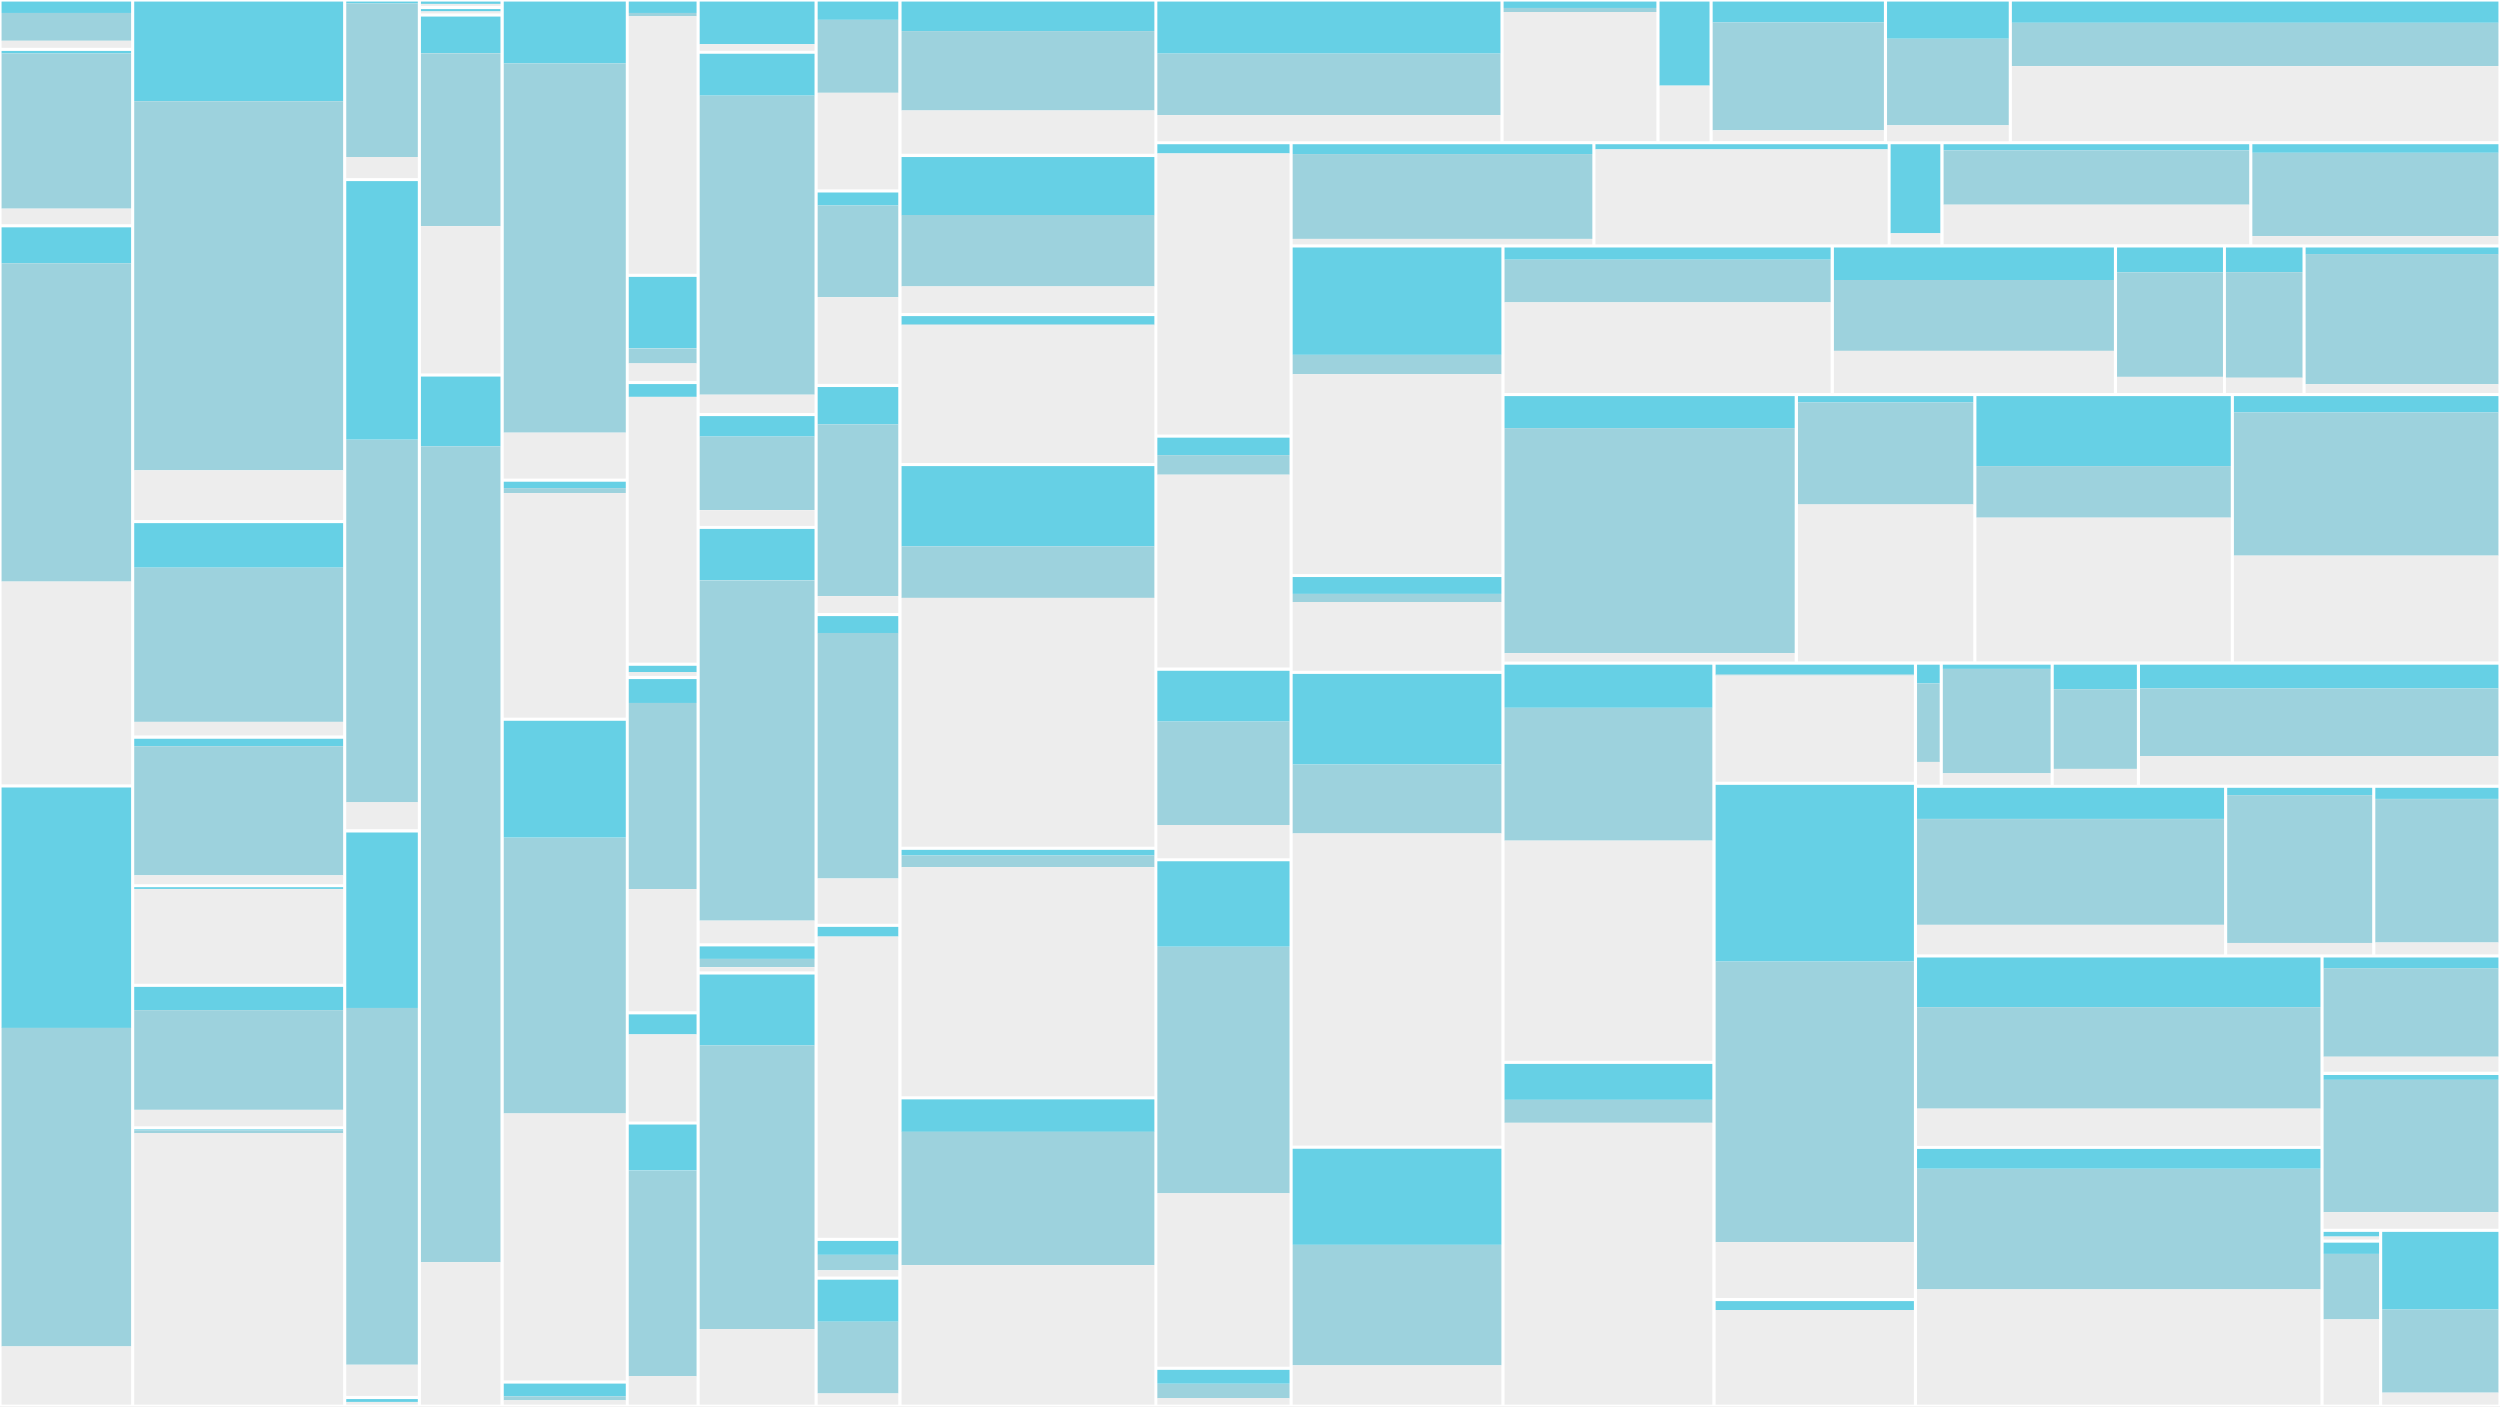
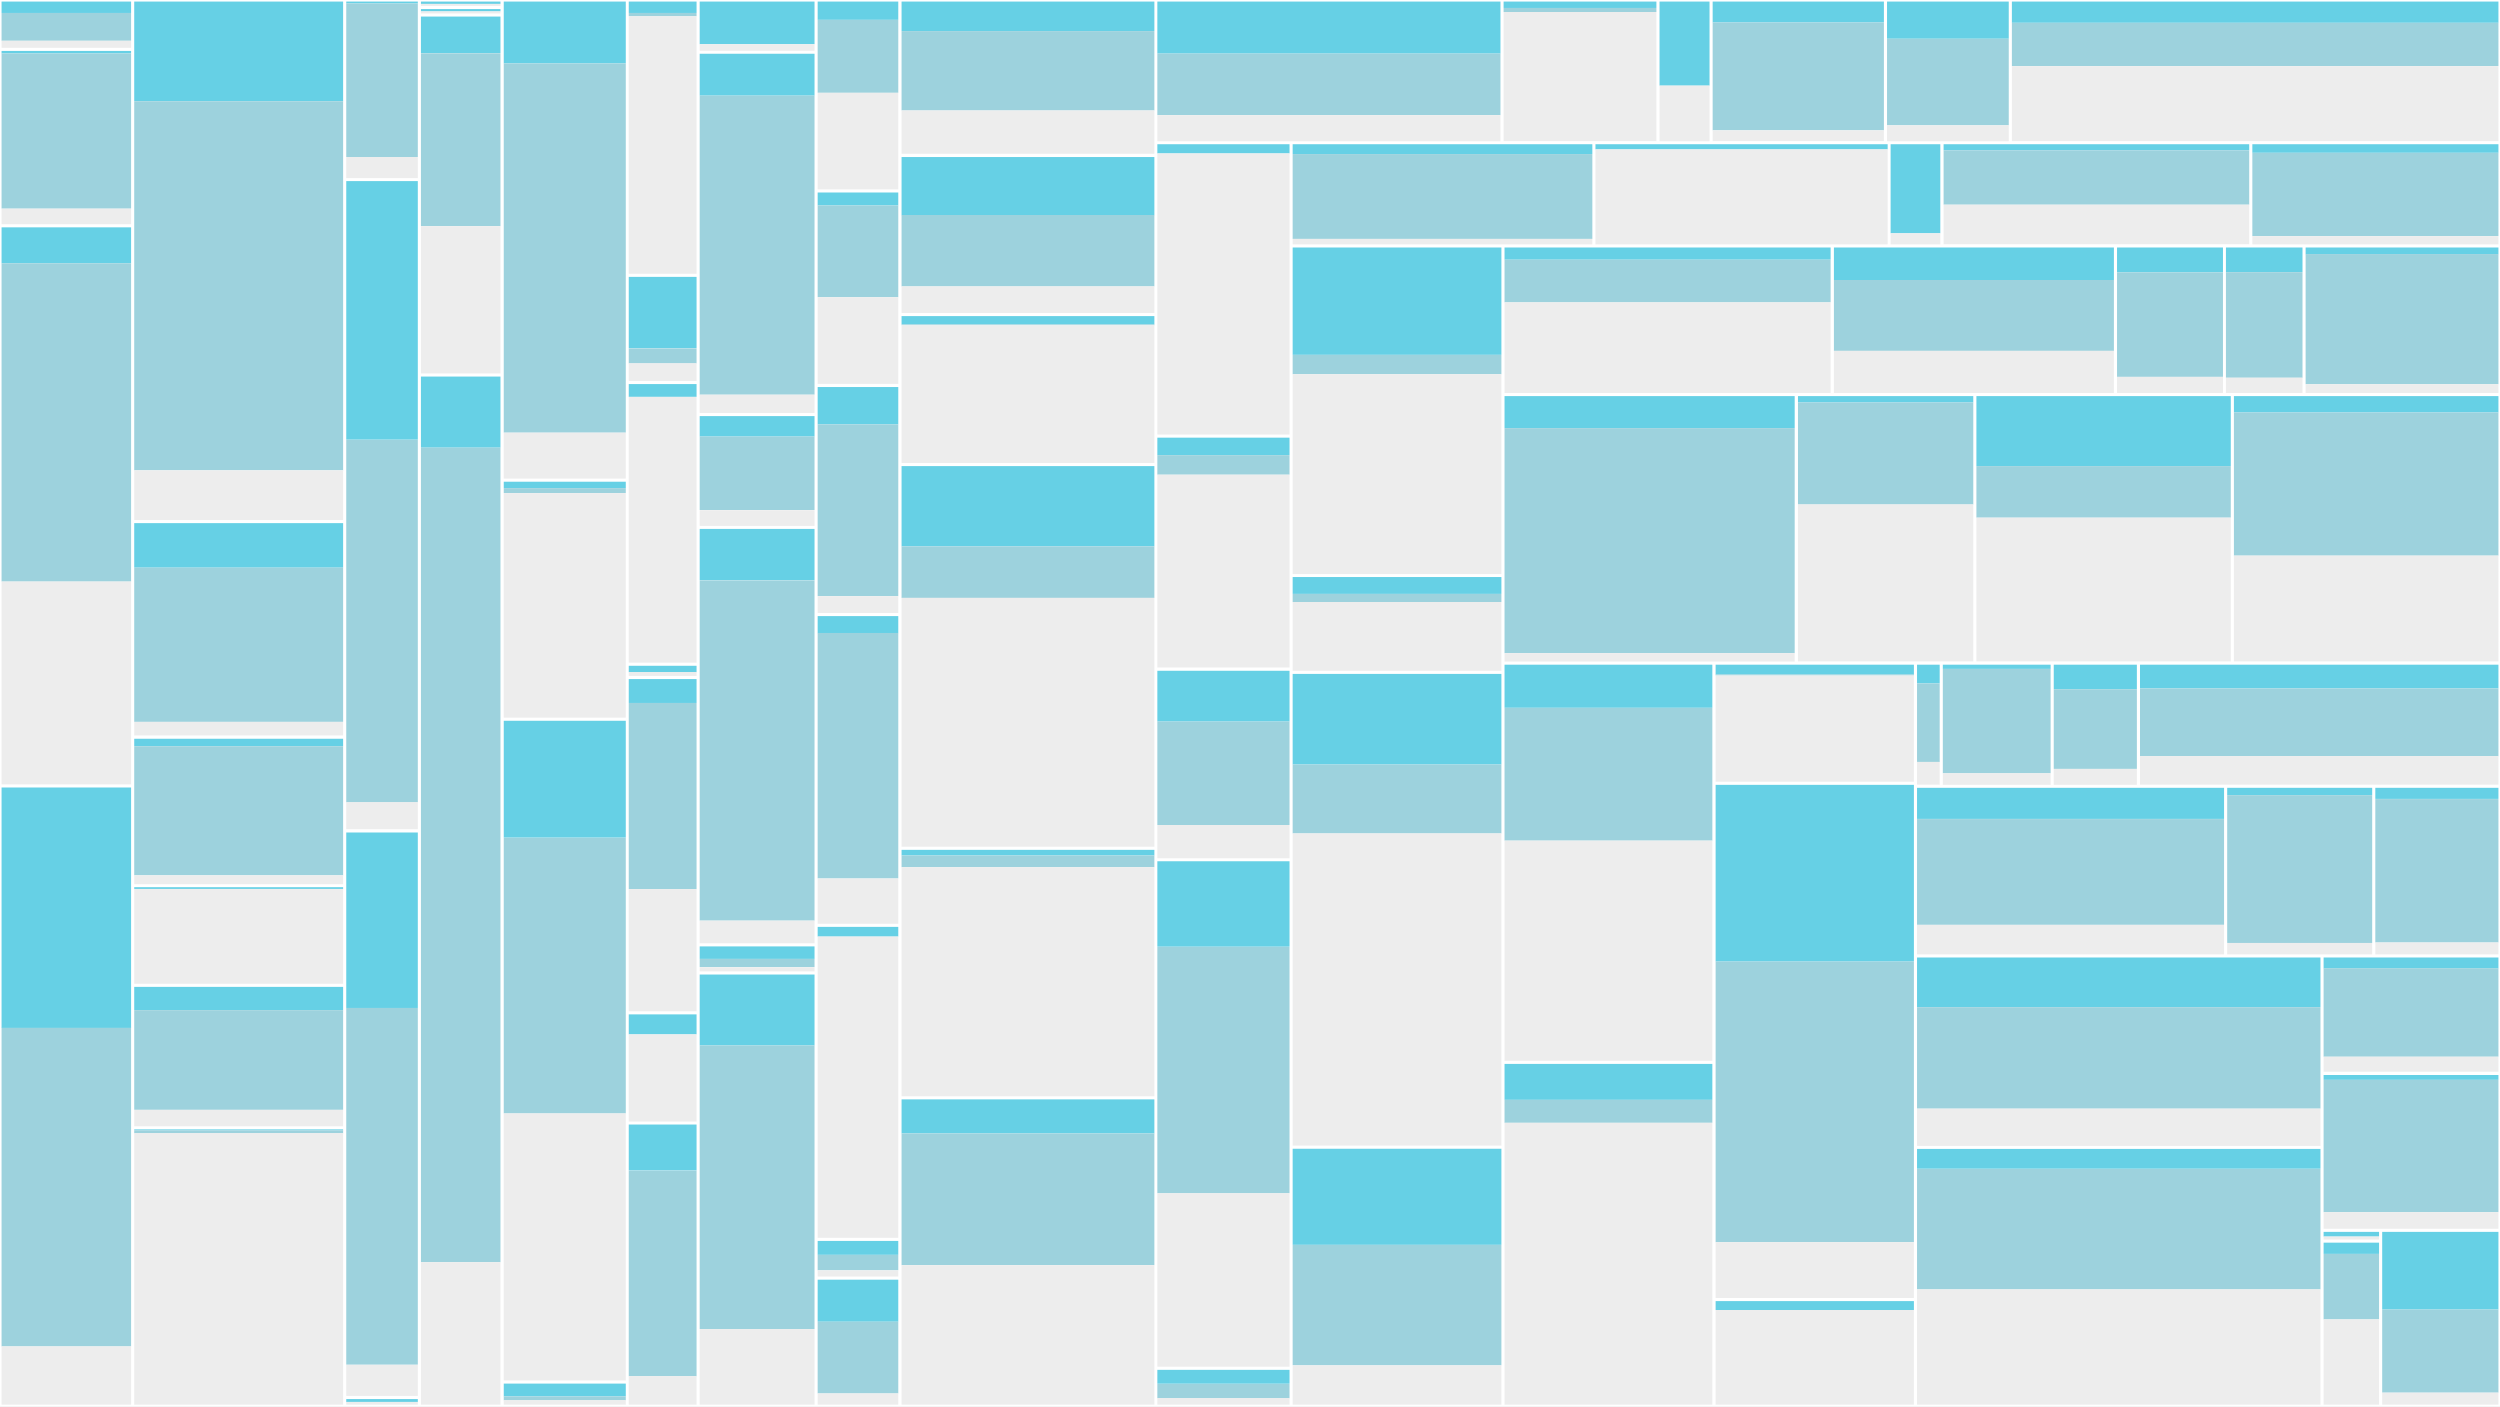
<svg xmlns="http://www.w3.org/2000/svg" viewBox="0 0 1600 900" width="1600" height="900" role="img" aria-label="Decoded overlay code coverage box tree, cyan band">
  <rect x="0" y="0" width="1600" height="900" fill="#ffffff" />
  <rect x="1" y="1" width="82.9" height="7.3" style="fill:hsl(190, 71%, 65%);fill:oklch(0.645 0.128 200)" />
  <rect x="1" y="8.3" width="82.9" height="17.8" style="fill:hsl(190, 48%, 74%);fill:oklch(0.740 0.085 200)" />
  <rect x="1" y="26.1" width="82.9" height="4.5" style="fill:hsl(190, 0%, 93%);fill:oklch(0.930 0.000 200)" />
  <rect x="1" y="32.6" width="82.9" height="1.6" style="fill:hsl(190, 71%, 65%);fill:oklch(0.645 0.128 200)" />
  <rect x="1" y="34.2" width="82.9" height="99.3" style="fill:hsl(190, 48%, 74%);fill:oklch(0.740 0.085 200)" />
  <rect x="1" y="133.6" width="82.9" height="9.9" style="fill:hsl(190, 0%, 93%);fill:oklch(0.930 0.000 200)" />
  <rect x="1" y="145.5" width="82.9" height="23" style="fill:hsl(190, 71%, 65%);fill:oklch(0.645 0.128 200)" />
  <rect x="1" y="168.5" width="82.9" height="203.7" style="fill:hsl(190, 48%, 74%);fill:oklch(0.740 0.085 200)" />
  <rect x="1" y="372.2" width="82.9" height="129.8" style="fill:hsl(190, 0%, 93%);fill:oklch(0.930 0.000 200)" />
  <rect x="1" y="504" width="82.9" height="153.9" style="fill:hsl(190, 71%, 65%);fill:oklch(0.645 0.128 200)" />
  <rect x="1" y="657.8" width="82.9" height="203.9" style="fill:hsl(190, 48%, 74%);fill:oklch(0.740 0.085 200)" />
  <rect x="1" y="861.7" width="82.9" height="37.3" style="fill:hsl(190, 0%, 93%);fill:oklch(0.930 0.000 200)" />
  <rect x="85.9" y="1" width="133.7" height="63.8" style="fill:hsl(190, 71%, 65%);fill:oklch(0.645 0.128 200)" />
  <rect x="85.9" y="64.8" width="133.7" height="236.2" style="fill:hsl(190, 48%, 74%);fill:oklch(0.740 0.085 200)" />
  <rect x="85.9" y="301" width="133.7" height="31.8" style="fill:hsl(190, 0%, 93%);fill:oklch(0.930 0.000 200)" />
  <rect x="85.9" y="334.8" width="133.7" height="28.5" style="fill:hsl(190, 71%, 65%);fill:oklch(0.645 0.128 200)" />
  <rect x="85.9" y="363.3" width="133.7" height="98.7" style="fill:hsl(190, 48%, 74%);fill:oklch(0.740 0.085 200)" />
  <rect x="85.9" y="462" width="133.7" height="8.7" style="fill:hsl(190, 0%, 93%);fill:oklch(0.930 0.000 200)" />
  <rect x="85.9" y="472.8" width="133.7" height="4.8" style="fill:hsl(190, 71%, 65%);fill:oklch(0.645 0.128 200)" />
  <rect x="85.9" y="477.6" width="133.7" height="82.6" style="fill:hsl(190, 48%, 74%);fill:oklch(0.740 0.085 200)" />
  <rect x="85.9" y="560.2" width="133.7" height="5.7" style="fill:hsl(190, 0%, 93%);fill:oklch(0.930 0.000 200)" />
  <rect x="85.9" y="567.8" width="133.7" height="1.1" style="fill:hsl(190, 71%, 65%);fill:oklch(0.645 0.128 200)" />
  <rect x="85.9" y="569" width="133.7" height="60.6" style="fill:hsl(190, 0%, 93%);fill:oklch(0.930 0.000 200)" />
  <rect x="85.9" y="631.6" width="133.7" height="14.9" style="fill:hsl(190, 71%, 65%);fill:oklch(0.645 0.128 200)" />
  <rect x="85.9" y="646.5" width="133.7" height="63.8" style="fill:hsl(190, 48%, 74%);fill:oklch(0.740 0.085 200)" />
  <rect x="85.9" y="710.3" width="133.7" height="10.5" style="fill:hsl(190, 0%, 93%);fill:oklch(0.930 0.000 200)" />
  <rect x="85.9" y="722.8" width="133.7" height="0.6" style="fill:hsl(190, 71%, 65%);fill:oklch(0.645 0.128 200)" />
  <rect x="85.9" y="723.4" width="133.7" height="1.9" style="fill:hsl(190, 48%, 74%);fill:oklch(0.740 0.085 200)" />
  <rect x="85.9" y="725.2" width="133.7" height="173.8" style="fill:hsl(190, 0%, 93%);fill:oklch(0.930 0.000 200)" />
  <rect x="221.6" y="1" width="45.8" height="1.2" style="fill:hsl(190, 71%, 65%);fill:oklch(0.645 0.128 200)" />
  <rect x="221.6" y="2.2" width="45.8" height="98.3" style="fill:hsl(190, 48%, 74%);fill:oklch(0.740 0.085 200)" />
  <rect x="221.6" y="100.5" width="45.8" height="13.5" style="fill:hsl(190, 0%, 93%);fill:oklch(0.930 0.000 200)" />
  <rect x="221.6" y="115.9" width="45.8" height="165.5" style="fill:hsl(190, 71%, 65%);fill:oklch(0.645 0.128 200)" />
  <rect x="221.6" y="281.5" width="45.8" height="232" style="fill:hsl(190, 48%, 74%);fill:oklch(0.740 0.085 200)" />
  <rect x="221.6" y="513.4" width="45.8" height="17.3" style="fill:hsl(190, 0%, 93%);fill:oklch(0.930 0.000 200)" />
  <rect x="221.6" y="532.8" width="45.8" height="112.3" style="fill:hsl(190, 71%, 65%);fill:oklch(0.645 0.128 200)" />
  <rect x="221.6" y="645.1" width="45.8" height="228.3" style="fill:hsl(190, 48%, 74%);fill:oklch(0.740 0.085 200)" />
  <rect x="221.6" y="873.5" width="45.8" height="19.9" style="fill:hsl(190, 0%, 93%);fill:oklch(0.930 0.000 200)" />
  <rect x="221.6" y="895.4" width="45.8" height="1.9" style="fill:hsl(190, 71%, 65%);fill:oklch(0.645 0.128 200)" />
  <rect x="221.6" y="897.2" width="45.8" height="1.8" style="fill:hsl(190, 0%, 93%);fill:oklch(0.930 0.000 200)" />
  <rect x="269.4" y="1" width="50.9" height="1.5" style="fill:hsl(190, 71%, 65%);fill:oklch(0.645 0.128 200)" />
  <rect x="269.4" y="2.5" width="50.9" height="1.3" style="fill:hsl(190, 0%, 93%);fill:oklch(0.930 0.000 200)" />
  <rect x="269.4" y="5.8" width="50.9" height="1.5" style="fill:hsl(190, 71%, 65%);fill:oklch(0.645 0.128 200)" />
  <rect x="269.4" y="7.3" width="50.9" height="1.3" style="fill:hsl(190, 0%, 93%);fill:oklch(0.930 0.000 200)" />
  <rect x="269.4" y="10.6" width="50.9" height="23.4" style="fill:hsl(190, 71%, 65%);fill:oklch(0.645 0.128 200)" />
  <rect x="269.4" y="34.1" width="50.9" height="110.6" style="fill:hsl(190, 48%, 74%);fill:oklch(0.740 0.085 200)" />
  <rect x="269.4" y="144.7" width="50.9" height="94.3" style="fill:hsl(190, 0%, 93%);fill:oklch(0.930 0.000 200)" />
-   <rect x="269.4" y="241" width="50.9" height="44.7" style="fill:hsl(190, 71%, 65%);fill:oklch(0.645 0.128 200)" />
-   <rect x="269.4" y="285.7" width="50.9" height="522.1" style="fill:hsl(190, 48%, 74%);fill:oklch(0.740 0.085 200)" />
+   <rect x="269.4" y="241" width="50.9" height="45.5" style="fill:hsl(190, 71%, 65%);fill:oklch(0.645 0.128 200)" />
+   <rect x="269.4" y="286.5" width="50.9" height="521.3" style="fill:hsl(190, 48%, 74%);fill:oklch(0.740 0.085 200)" />
  <rect x="269.4" y="807.8" width="50.9" height="91.2" style="fill:hsl(190, 0%, 93%);fill:oklch(0.930 0.000 200)" />
  <rect x="322.4" y="1" width="78.1" height="39.6" style="fill:hsl(190, 71%, 65%);fill:oklch(0.645 0.128 200)" />
  <rect x="322.4" y="40.6" width="78.1" height="236.3" style="fill:hsl(190, 48%, 74%);fill:oklch(0.740 0.085 200)" />
  <rect x="322.4" y="276.9" width="78.1" height="29.4" style="fill:hsl(190, 0%, 93%);fill:oklch(0.930 0.000 200)" />
  <rect x="322.4" y="308.3" width="78.1" height="4.1" style="fill:hsl(190, 71%, 65%);fill:oklch(0.645 0.128 200)" />
  <rect x="322.4" y="312.4" width="78.1" height="3.2" style="fill:hsl(190, 48%, 74%);fill:oklch(0.740 0.085 200)" />
  <rect x="322.4" y="315.6" width="78.1" height="143.7" style="fill:hsl(190, 0%, 93%);fill:oklch(0.930 0.000 200)" />
  <rect x="322.4" y="461.3" width="78.1" height="74.8" style="fill:hsl(190, 71%, 65%);fill:oklch(0.645 0.128 200)" />
  <rect x="322.4" y="536.2" width="78.1" height="176.4" style="fill:hsl(190, 48%, 74%);fill:oklch(0.740 0.085 200)" />
  <rect x="322.4" y="712.6" width="78.1" height="170.9" style="fill:hsl(190, 0%, 93%);fill:oklch(0.930 0.000 200)" />
  <rect x="322.4" y="885.5" width="78.1" height="8.2" style="fill:hsl(190, 71%, 65%);fill:oklch(0.645 0.128 200)" />
  <rect x="322.4" y="893.7" width="78.1" height="2.5" style="fill:hsl(190, 48%, 74%);fill:oklch(0.740 0.085 200)" />
  <rect x="322.4" y="896.1" width="78.1" height="2.9" style="fill:hsl(190, 0%, 93%);fill:oklch(0.930 0.000 200)" />
  <rect x="402.4" y="1" width="43.4" height="7.3" style="fill:hsl(190, 71%, 65%);fill:oklch(0.645 0.128 200)" />
  <rect x="402.4" y="8.3" width="43.4" height="2.1" style="fill:hsl(190, 48%, 74%);fill:oklch(0.740 0.085 200)" />
  <rect x="402.4" y="10.4" width="43.4" height="164.8" style="fill:hsl(190, 0%, 93%);fill:oklch(0.930 0.000 200)" />
  <rect x="402.4" y="177.2" width="43.4" height="45.7" style="fill:hsl(190, 71%, 65%);fill:oklch(0.645 0.128 200)" />
  <rect x="402.4" y="223" width="43.4" height="9.6" style="fill:hsl(190, 48%, 74%);fill:oklch(0.740 0.085 200)" />
  <rect x="402.4" y="232.5" width="43.4" height="11.3" style="fill:hsl(190, 0%, 93%);fill:oklch(0.930 0.000 200)" />
  <rect x="402.4" y="245.8" width="43.4" height="8.2" style="fill:hsl(190, 71%, 65%);fill:oklch(0.645 0.128 200)" />
  <rect x="402.4" y="254" width="43.4" height="170.1" style="fill:hsl(190, 0%, 93%);fill:oklch(0.930 0.000 200)" />
  <rect x="402.4" y="426.1" width="43.4" height="4.1" style="fill:hsl(190, 71%, 65%);fill:oklch(0.645 0.128 200)" />
  <rect x="402.4" y="430.1" width="43.4" height="2.5" style="fill:hsl(190, 0%, 93%);fill:oklch(0.930 0.000 200)" />
  <rect x="402.4" y="434.6" width="43.4" height="15.3" style="fill:hsl(190, 71%, 65%);fill:oklch(0.645 0.128 200)" />
  <rect x="402.4" y="449.9" width="43.4" height="119.1" style="fill:hsl(190, 48%, 74%);fill:oklch(0.740 0.085 200)" />
  <rect x="402.4" y="569" width="43.4" height="78.2" style="fill:hsl(190, 0%, 93%);fill:oklch(0.930 0.000 200)" />
  <rect x="402.4" y="649.2" width="43.4" height="12.8" style="fill:hsl(190, 71%, 65%);fill:oklch(0.645 0.128 200)" />
  <rect x="402.4" y="662" width="43.4" height="55.8" style="fill:hsl(190, 0%, 93%);fill:oklch(0.930 0.000 200)" />
  <rect x="402.4" y="719.7" width="43.4" height="29.4" style="fill:hsl(190, 71%, 65%);fill:oklch(0.645 0.128 200)" />
  <rect x="402.4" y="749.2" width="43.4" height="131.6" style="fill:hsl(190, 48%, 74%);fill:oklch(0.740 0.085 200)" />
  <rect x="402.4" y="880.7" width="43.4" height="18.3" style="fill:hsl(190, 0%, 93%);fill:oklch(0.930 0.000 200)" />
  <rect x="447.8" y="1" width="73.5" height="27.3" style="fill:hsl(190, 71%, 65%);fill:oklch(0.645 0.128 200)" />
  <rect x="447.8" y="28.3" width="73.5" height="4.2" style="fill:hsl(190, 0%, 93%);fill:oklch(0.930 0.000 200)" />
  <rect x="447.8" y="34.4" width="73.5" height="26.8" style="fill:hsl(190, 71%, 65%);fill:oklch(0.645 0.128 200)" />
  <rect x="447.8" y="61.2" width="73.5" height="191.4" style="fill:hsl(190, 48%, 74%);fill:oklch(0.740 0.085 200)" />
  <rect x="447.8" y="252.6" width="73.5" height="11.7" style="fill:hsl(190, 0%, 93%);fill:oklch(0.930 0.000 200)" />
  <rect x="447.8" y="266.3" width="73.5" height="13.1" style="fill:hsl(190, 71%, 65%);fill:oklch(0.645 0.128 200)" />
  <rect x="447.8" y="279.4" width="73.5" height="47" style="fill:hsl(190, 48%, 74%);fill:oklch(0.740 0.085 200)" />
  <rect x="447.8" y="326.5" width="73.5" height="10.1" style="fill:hsl(190, 0%, 93%);fill:oklch(0.930 0.000 200)" />
  <rect x="447.8" y="338.5" width="73.5" height="32.9" style="fill:hsl(190, 71%, 65%);fill:oklch(0.645 0.128 200)" />
  <rect x="447.8" y="371.5" width="73.5" height="217.7" style="fill:hsl(190, 48%, 74%);fill:oklch(0.740 0.085 200)" />
  <rect x="447.8" y="589.2" width="73.5" height="14.5" style="fill:hsl(190, 0%, 93%);fill:oklch(0.930 0.000 200)" />
  <rect x="447.8" y="605.7" width="73.5" height="8" style="fill:hsl(190, 71%, 65%);fill:oklch(0.645 0.128 200)" />
  <rect x="447.8" y="613.7" width="73.5" height="5.2" style="fill:hsl(190, 48%, 74%);fill:oklch(0.740 0.085 200)" />
  <rect x="447.8" y="619" width="73.5" height="2.7" style="fill:hsl(190, 0%, 93%);fill:oklch(0.930 0.000 200)" />
  <rect x="447.8" y="623.7" width="73.5" height="45.4" style="fill:hsl(190, 71%, 65%);fill:oklch(0.645 0.128 200)" />
  <rect x="447.8" y="669.1" width="73.5" height="181.5" style="fill:hsl(190, 48%, 74%);fill:oklch(0.740 0.085 200)" />
  <rect x="447.8" y="850.6" width="73.5" height="48.4" style="fill:hsl(190, 0%, 93%);fill:oklch(0.930 0.000 200)" />
  <rect x="523.3" y="1" width="51.6" height="11.7" style="fill:hsl(190, 71%, 65%);fill:oklch(0.645 0.128 200)" />
  <rect x="523.3" y="12.7" width="51.6" height="46.7" style="fill:hsl(190, 48%, 74%);fill:oklch(0.740 0.085 200)" />
  <rect x="523.3" y="59.4" width="51.6" height="61.8" style="fill:hsl(190, 0%, 93%);fill:oklch(0.930 0.000 200)" />
  <rect x="523.3" y="123.2" width="51.6" height="8.3" style="fill:hsl(190, 71%, 65%);fill:oklch(0.645 0.128 200)" />
  <rect x="523.3" y="131.5" width="51.6" height="58.7" style="fill:hsl(190, 48%, 74%);fill:oklch(0.740 0.085 200)" />
  <rect x="523.3" y="190.2" width="51.6" height="55.5" style="fill:hsl(190, 0%, 93%);fill:oklch(0.930 0.000 200)" />
  <rect x="523.3" y="247.7" width="51.6" height="23.9" style="fill:hsl(190, 71%, 65%);fill:oklch(0.645 0.128 200)" />
  <rect x="523.3" y="271.6" width="51.6" height="109.9" style="fill:hsl(190, 48%, 74%);fill:oklch(0.740 0.085 200)" />
  <rect x="523.3" y="381.5" width="51.6" height="10.8" style="fill:hsl(190, 0%, 93%);fill:oklch(0.930 0.000 200)" />
  <rect x="523.3" y="394.3" width="51.6" height="10.9" style="fill:hsl(190, 71%, 65%);fill:oklch(0.645 0.128 200)" />
  <rect x="523.3" y="405.1" width="51.6" height="157.1" style="fill:hsl(190, 48%, 74%);fill:oklch(0.740 0.085 200)" />
  <rect x="523.3" y="562.3" width="51.6" height="28.9" style="fill:hsl(190, 0%, 93%);fill:oklch(0.930 0.000 200)" />
  <rect x="523.3" y="593.2" width="51.6" height="6.2" style="fill:hsl(190, 71%, 65%);fill:oklch(0.645 0.128 200)" />
  <rect x="523.3" y="599.4" width="51.6" height="192.8" style="fill:hsl(190, 0%, 93%);fill:oklch(0.930 0.000 200)" />
  <rect x="523.3" y="794.2" width="51.6" height="8.9" style="fill:hsl(190, 71%, 65%);fill:oklch(0.645 0.128 200)" />
  <rect x="523.3" y="803.1" width="51.6" height="9.9" style="fill:hsl(190, 48%, 74%);fill:oklch(0.740 0.085 200)" />
  <rect x="523.3" y="813" width="51.6" height="4" style="fill:hsl(190, 0%, 93%);fill:oklch(0.930 0.000 200)" />
  <rect x="523.3" y="819" width="51.6" height="26.9" style="fill:hsl(190, 71%, 65%);fill:oklch(0.645 0.128 200)" />
  <rect x="523.3" y="845.9" width="51.6" height="45.9" style="fill:hsl(190, 48%, 74%);fill:oklch(0.740 0.085 200)" />
  <rect x="523.3" y="891.8" width="51.6" height="7.2" style="fill:hsl(190, 0%, 93%);fill:oklch(0.930 0.000 200)" />
  <rect x="577" y="1" width="161.8" height="18.9" style="fill:hsl(190, 71%, 65%);fill:oklch(0.645 0.128 200)" />
  <rect x="577" y="19.9" width="161.8" height="50.8" style="fill:hsl(190, 48%, 74%);fill:oklch(0.740 0.085 200)" />
  <rect x="577" y="70.7" width="161.8" height="27.7" style="fill:hsl(190, 0%, 93%);fill:oklch(0.930 0.000 200)" />
  <rect x="577" y="100.5" width="161.8" height="37.2" style="fill:hsl(190, 71%, 65%);fill:oklch(0.645 0.128 200)" />
  <rect x="577" y="137.6" width="161.8" height="45.7" style="fill:hsl(190, 48%, 74%);fill:oklch(0.740 0.085 200)" />
  <rect x="577" y="183.3" width="161.8" height="17" style="fill:hsl(190, 0%, 93%);fill:oklch(0.930 0.000 200)" />
  <rect x="577" y="202.3" width="161.8" height="5.3" style="fill:hsl(190, 71%, 65%);fill:oklch(0.645 0.128 200)" />
  <rect x="577" y="207.6" width="161.8" height="0.6" style="fill:hsl(190, 48%, 74%);fill:oklch(0.740 0.085 200)" />
  <rect x="577" y="208.2" width="161.8" height="88.1" style="fill:hsl(190, 0%, 93%);fill:oklch(0.930 0.000 200)" />
  <rect x="577" y="298.3" width="161.8" height="51.4" style="fill:hsl(190, 71%, 65%);fill:oklch(0.645 0.128 200)" />
  <rect x="577" y="349.7" width="161.8" height="33" style="fill:hsl(190, 48%, 74%);fill:oklch(0.740 0.085 200)" />
  <rect x="577" y="382.6" width="161.8" height="159.3" style="fill:hsl(190, 0%, 93%);fill:oklch(0.930 0.000 200)" />
  <rect x="577" y="543.9" width="161.8" height="3.6" style="fill:hsl(190, 71%, 65%);fill:oklch(0.645 0.128 200)" />
  <rect x="577" y="547.5" width="161.8" height="7.5" style="fill:hsl(190, 48%, 74%);fill:oklch(0.740 0.085 200)" />
  <rect x="577" y="555" width="161.8" height="146.6" style="fill:hsl(190, 0%, 93%);fill:oklch(0.930 0.000 200)" />
-   <rect x="577" y="703.6" width="161.8" height="20.8" style="fill:hsl(190, 71%, 65%);fill:oklch(0.645 0.128 200)" />
-   <rect x="577" y="724.3" width="161.8" height="85.4" style="fill:hsl(190, 48%, 74%);fill:oklch(0.740 0.085 200)" />
+   <rect x="577" y="703.6" width="161.8" height="21.8" style="fill:hsl(190, 71%, 65%);fill:oklch(0.645 0.128 200)" />
+   <rect x="577" y="725.4" width="161.8" height="84.3" style="fill:hsl(190, 48%, 74%);fill:oklch(0.740 0.085 200)" />
  <rect x="577" y="809.7" width="161.8" height="89.3" style="fill:hsl(190, 0%, 93%);fill:oklch(0.930 0.000 200)" />
  <rect x="740.7" y="1" width="219.6" height="33.3" style="fill:hsl(190, 71%, 65%);fill:oklch(0.645 0.128 200)" />
  <rect x="740.7" y="34.3" width="219.6" height="39.4" style="fill:hsl(190, 48%, 74%);fill:oklch(0.740 0.085 200)" />
  <rect x="740.7" y="73.7" width="219.6" height="16.7" style="fill:hsl(190, 0%, 93%);fill:oklch(0.930 0.000 200)" />
  <rect x="962.3" y="1" width="97.8" height="4.1" style="fill:hsl(190, 71%, 65%);fill:oklch(0.645 0.128 200)" />
  <rect x="962.3" y="5.1" width="97.8" height="2.6" style="fill:hsl(190, 48%, 74%);fill:oklch(0.740 0.085 200)" />
  <rect x="962.3" y="7.7" width="97.8" height="82.6" style="fill:hsl(190, 0%, 93%);fill:oklch(0.930 0.000 200)" />
  <rect x="1062.1" y="1" width="32" height="53.8" style="fill:hsl(190, 71%, 65%);fill:oklch(0.645 0.128 200)" />
  <rect x="1062.1" y="54.8" width="32" height="35.6" style="fill:hsl(190, 0%, 93%);fill:oklch(0.930 0.000 200)" />
  <rect x="1096.1" y="1" width="109.6" height="13.4" style="fill:hsl(190, 71%, 65%);fill:oklch(0.645 0.128 200)" />
  <rect x="1096.1" y="14.4" width="109.6" height="69" style="fill:hsl(190, 48%, 74%);fill:oklch(0.740 0.085 200)" />
  <rect x="1096.1" y="83.4" width="109.6" height="6.9" style="fill:hsl(190, 0%, 93%);fill:oklch(0.930 0.000 200)" />
  <rect x="1207.7" y="1" width="77.9" height="23.8" style="fill:hsl(190, 71%, 65%);fill:oklch(0.645 0.128 200)" />
  <rect x="1207.7" y="24.8" width="77.9" height="55.4" style="fill:hsl(190, 48%, 74%);fill:oklch(0.740 0.085 200)" />
  <rect x="1207.7" y="80.2" width="77.9" height="10.2" style="fill:hsl(190, 0%, 93%);fill:oklch(0.930 0.000 200)" />
  <rect x="1287.6" y="1" width="311.4" height="13.6" style="fill:hsl(190, 71%, 65%);fill:oklch(0.645 0.128 200)" />
  <rect x="1287.6" y="14.6" width="311.4" height="27.7" style="fill:hsl(190, 48%, 74%);fill:oklch(0.740 0.085 200)" />
  <rect x="1287.6" y="42.3" width="311.4" height="48" style="fill:hsl(190, 0%, 93%);fill:oklch(0.930 0.000 200)" />
  <rect x="740.7" y="92.3" width="84.6" height="5.9" style="fill:hsl(190, 71%, 65%);fill:oklch(0.645 0.128 200)" />
  <rect x="740.7" y="98.2" width="84.6" height="179.9" style="fill:hsl(190, 0%, 93%);fill:oklch(0.930 0.000 200)" />
  <rect x="740.7" y="280.1" width="84.6" height="11.2" style="fill:hsl(190, 71%, 65%);fill:oklch(0.645 0.128 200)" />
  <rect x="740.7" y="291.3" width="84.6" height="12.5" style="fill:hsl(190, 48%, 74%);fill:oklch(0.740 0.085 200)" />
  <rect x="740.7" y="303.8" width="84.6" height="123.4" style="fill:hsl(190, 0%, 93%);fill:oklch(0.930 0.000 200)" />
  <rect x="740.7" y="429.3" width="84.6" height="32.5" style="fill:hsl(190, 71%, 65%);fill:oklch(0.645 0.128 200)" />
  <rect x="740.7" y="461.8" width="84.6" height="66.2" style="fill:hsl(190, 48%, 74%);fill:oklch(0.740 0.085 200)" />
  <rect x="740.7" y="528" width="84.6" height="21.3" style="fill:hsl(190, 0%, 93%);fill:oklch(0.930 0.000 200)" />
  <rect x="740.7" y="551.2" width="84.6" height="54.7" style="fill:hsl(190, 71%, 65%);fill:oklch(0.645 0.128 200)" />
  <rect x="740.7" y="606" width="84.6" height="157.7" style="fill:hsl(190, 48%, 74%);fill:oklch(0.740 0.085 200)" />
  <rect x="740.7" y="763.7" width="84.6" height="111" style="fill:hsl(190, 0%, 93%);fill:oklch(0.930 0.000 200)" />
  <rect x="740.7" y="876.7" width="84.6" height="8.9" style="fill:hsl(190, 71%, 65%);fill:oklch(0.645 0.128 200)" />
  <rect x="740.7" y="885.7" width="84.6" height="9.2" style="fill:hsl(190, 48%, 74%);fill:oklch(0.740 0.085 200)" />
  <rect x="740.7" y="894.8" width="84.6" height="4.2" style="fill:hsl(190, 0%, 93%);fill:oklch(0.930 0.000 200)" />
  <rect x="827.3" y="92.3" width="191.8" height="6.3" style="fill:hsl(190, 71%, 65%);fill:oklch(0.645 0.128 200)" />
  <rect x="827.3" y="98.6" width="191.8" height="54.3" style="fill:hsl(190, 48%, 74%);fill:oklch(0.740 0.085 200)" />
  <rect x="827.3" y="152.9" width="191.8" height="3.5" style="fill:hsl(190, 0%, 93%);fill:oklch(0.930 0.000 200)" />
  <rect x="1021.1" y="92.3" width="187" height="3.3" style="fill:hsl(190, 71%, 65%);fill:oklch(0.645 0.128 200)" />
  <rect x="1021.1" y="95.6" width="187" height="60.8" style="fill:hsl(190, 0%, 93%);fill:oklch(0.930 0.000 200)" />
  <rect x="1210" y="92.3" width="31.8" height="57" style="fill:hsl(190, 71%, 65%);fill:oklch(0.645 0.128 200)" />
  <rect x="1210" y="149.3" width="31.8" height="7.1" style="fill:hsl(190, 0%, 93%);fill:oklch(0.930 0.000 200)" />
  <rect x="1243.9" y="92.3" width="195.6" height="3.9" style="fill:hsl(190, 71%, 65%);fill:oklch(0.645 0.128 200)" />
  <rect x="1243.9" y="96.2" width="195.6" height="34.8" style="fill:hsl(190, 48%, 74%);fill:oklch(0.740 0.085 200)" />
  <rect x="1243.9" y="131" width="195.6" height="25.3" style="fill:hsl(190, 0%, 93%);fill:oklch(0.930 0.000 200)" />
  <rect x="1441.5" y="92.3" width="157.5" height="5.5" style="fill:hsl(190, 71%, 65%);fill:oklch(0.645 0.128 200)" />
  <rect x="1441.5" y="97.8" width="157.5" height="53.3" style="fill:hsl(190, 48%, 74%);fill:oklch(0.740 0.085 200)" />
  <rect x="1441.5" y="151.1" width="157.5" height="5.3" style="fill:hsl(190, 0%, 93%);fill:oklch(0.930 0.000 200)" />
  <rect x="827.3" y="158.4" width="133.6" height="68.7" style="fill:hsl(190, 71%, 65%);fill:oklch(0.645 0.128 200)" />
  <rect x="827.3" y="227.1" width="133.6" height="12.4" style="fill:hsl(190, 48%, 74%);fill:oklch(0.740 0.085 200)" />
  <rect x="827.3" y="239.5" width="133.6" height="127.9" style="fill:hsl(190, 0%, 93%);fill:oklch(0.930 0.000 200)" />
  <rect x="827.3" y="369.3" width="133.6" height="10.8" style="fill:hsl(190, 71%, 65%);fill:oklch(0.645 0.128 200)" />
  <rect x="827.3" y="380.1" width="133.6" height="5.2" style="fill:hsl(190, 48%, 74%);fill:oklch(0.740 0.085 200)" />
  <rect x="827.3" y="385.3" width="133.6" height="44" style="fill:hsl(190, 0%, 93%);fill:oklch(0.930 0.000 200)" />
  <rect x="827.3" y="431.3" width="133.6" height="58" style="fill:hsl(190, 71%, 65%);fill:oklch(0.645 0.128 200)" />
  <rect x="827.3" y="489.3" width="133.6" height="44.1" style="fill:hsl(190, 48%, 74%);fill:oklch(0.740 0.085 200)" />
  <rect x="827.3" y="533.4" width="133.6" height="199.8" style="fill:hsl(190, 0%, 93%);fill:oklch(0.930 0.000 200)" />
  <rect x="827.3" y="735.2" width="133.6" height="61.5" style="fill:hsl(190, 71%, 65%);fill:oklch(0.645 0.128 200)" />
  <rect x="827.3" y="796.7" width="133.6" height="77.1" style="fill:hsl(190, 48%, 74%);fill:oklch(0.740 0.085 200)" />
  <rect x="827.3" y="873.9" width="133.6" height="25.1" style="fill:hsl(190, 0%, 93%);fill:oklch(0.930 0.000 200)" />
  <rect x="962.9" y="158.4" width="208.7" height="7.8" style="fill:hsl(190, 71%, 65%);fill:oklch(0.645 0.128 200)" />
  <rect x="962.9" y="166.2" width="208.7" height="27.3" style="fill:hsl(190, 48%, 74%);fill:oklch(0.740 0.085 200)" />
  <rect x="962.9" y="193.5" width="208.7" height="58" style="fill:hsl(190, 0%, 93%);fill:oklch(0.930 0.000 200)" />
  <rect x="1173.7" y="158.4" width="179.2" height="20.8" style="fill:hsl(190, 71%, 65%);fill:oklch(0.645 0.128 200)" />
  <rect x="1173.7" y="179.2" width="179.2" height="45.4" style="fill:hsl(190, 48%, 74%);fill:oklch(0.740 0.085 200)" />
  <rect x="1173.7" y="224.5" width="179.2" height="27" style="fill:hsl(190, 0%, 93%);fill:oklch(0.930 0.000 200)" />
  <rect x="1354.9" y="158.4" width="67.8" height="15.9" style="fill:hsl(190, 71%, 65%);fill:oklch(0.645 0.128 200)" />
  <rect x="1354.9" y="174.3" width="67.8" height="66.9" style="fill:hsl(190, 48%, 74%);fill:oklch(0.740 0.085 200)" />
  <rect x="1354.9" y="241.2" width="67.8" height="10.3" style="fill:hsl(190, 0%, 93%);fill:oklch(0.930 0.000 200)" />
  <rect x="1424.6" y="158.4" width="49" height="15.8" style="fill:hsl(190, 71%, 65%);fill:oklch(0.645 0.128 200)" />
  <rect x="1424.6" y="174.2" width="49" height="67.6" style="fill:hsl(190, 48%, 74%);fill:oklch(0.740 0.085 200)" />
  <rect x="1424.6" y="241.7" width="49" height="9.8" style="fill:hsl(190, 0%, 93%);fill:oklch(0.930 0.000 200)" />
  <rect x="1475.6" y="158.4" width="123.4" height="4.3" style="fill:hsl(190, 71%, 65%);fill:oklch(0.645 0.128 200)" />
  <rect x="1475.6" y="162.6" width="123.4" height="83.3" style="fill:hsl(190, 48%, 74%);fill:oklch(0.740 0.085 200)" />
  <rect x="1475.6" y="245.9" width="123.4" height="5.6" style="fill:hsl(190, 0%, 93%);fill:oklch(0.930 0.000 200)" />
  <rect x="962.9" y="253.5" width="185.7" height="20.5" style="fill:hsl(190, 71%, 65%);fill:oklch(0.645 0.128 200)" />
  <rect x="962.9" y="274" width="185.7" height="144" style="fill:hsl(190, 48%, 74%);fill:oklch(0.740 0.085 200)" />
  <rect x="962.9" y="418" width="185.7" height="5.4" style="fill:hsl(190, 0%, 93%);fill:oklch(0.930 0.000 200)" />
  <rect x="1150.7" y="253.5" width="112.2" height="4.1" style="fill:hsl(190, 71%, 65%);fill:oklch(0.645 0.128 200)" />
  <rect x="1150.7" y="257.6" width="112.2" height="65.3" style="fill:hsl(190, 48%, 74%);fill:oklch(0.740 0.085 200)" />
  <rect x="1150.7" y="322.8" width="112.2" height="100.5" style="fill:hsl(190, 0%, 93%);fill:oklch(0.930 0.000 200)" />
  <rect x="1264.9" y="253.5" width="162.8" height="44.8" style="fill:hsl(190, 71%, 65%);fill:oklch(0.645 0.128 200)" />
  <rect x="1264.9" y="298.3" width="162.8" height="33" style="fill:hsl(190, 48%, 74%);fill:oklch(0.740 0.085 200)" />
  <rect x="1264.9" y="331.3" width="162.8" height="92" style="fill:hsl(190, 0%, 93%);fill:oklch(0.930 0.000 200)" />
  <rect x="1429.7" y="253.5" width="169.3" height="10.5" style="fill:hsl(190, 71%, 65%);fill:oklch(0.645 0.128 200)" />
  <rect x="1429.7" y="264" width="169.3" height="91.6" style="fill:hsl(190, 48%, 74%);fill:oklch(0.740 0.085 200)" />
  <rect x="1429.7" y="355.6" width="169.3" height="67.7" style="fill:hsl(190, 0%, 93%);fill:oklch(0.930 0.000 200)" />
  <rect x="962.9" y="425.4" width="133" height="27.6" style="fill:hsl(190, 71%, 65%);fill:oklch(0.645 0.128 200)" />
  <rect x="962.9" y="453" width="133" height="85" style="fill:hsl(190, 48%, 74%);fill:oklch(0.740 0.085 200)" />
  <rect x="962.9" y="538" width="133" height="140.9" style="fill:hsl(190, 0%, 93%);fill:oklch(0.930 0.000 200)" />
  <rect x="962.9" y="680.9" width="133" height="23" style="fill:hsl(190, 71%, 65%);fill:oklch(0.645 0.128 200)" />
  <rect x="962.9" y="703.9" width="133" height="14.7" style="fill:hsl(190, 48%, 74%);fill:oklch(0.740 0.085 200)" />
  <rect x="962.9" y="718.6" width="133" height="180.4" style="fill:hsl(190, 0%, 93%);fill:oklch(0.930 0.000 200)" />
  <rect x="1098" y="425.4" width="126.9" height="6.3" style="fill:hsl(190, 71%, 65%);fill:oklch(0.645 0.128 200)" />
  <rect x="1098" y="431.6" width="126.9" height="0.7" style="fill:hsl(190, 48%, 74%);fill:oklch(0.740 0.085 200)" />
  <rect x="1098" y="432.4" width="126.9" height="67.9" style="fill:hsl(190, 0%, 93%);fill:oklch(0.930 0.000 200)" />
  <rect x="1098" y="502.3" width="126.9" height="113.1" style="fill:hsl(190, 71%, 65%);fill:oklch(0.645 0.128 200)" />
  <rect x="1098" y="615.4" width="126.9" height="179.6" style="fill:hsl(190, 48%, 74%);fill:oklch(0.740 0.085 200)" />
  <rect x="1098" y="795" width="126.9" height="35.7" style="fill:hsl(190, 0%, 93%);fill:oklch(0.930 0.000 200)" />
  <rect x="1098" y="832.7" width="126.9" height="5.7" style="fill:hsl(190, 71%, 65%);fill:oklch(0.645 0.128 200)" />
  <rect x="1098" y="838.4" width="126.9" height="60.6" style="fill:hsl(190, 0%, 93%);fill:oklch(0.930 0.000 200)" />
  <rect x="1226.9" y="425.4" width="14.5" height="12" style="fill:hsl(190, 71%, 65%);fill:oklch(0.645 0.128 200)" />
  <rect x="1226.9" y="437.4" width="14.5" height="50.3" style="fill:hsl(190, 48%, 74%);fill:oklch(0.740 0.085 200)" />
  <rect x="1226.9" y="487.6" width="14.5" height="14.6" style="fill:hsl(190, 0%, 93%);fill:oklch(0.930 0.000 200)" />
  <rect x="1243.4" y="425.4" width="69" height="2.7" style="fill:hsl(190, 71%, 65%);fill:oklch(0.645 0.128 200)" />
  <rect x="1243.4" y="428.1" width="69" height="66.8" style="fill:hsl(190, 48%, 74%);fill:oklch(0.740 0.085 200)" />
  <rect x="1243.4" y="494.9" width="69" height="7.4" style="fill:hsl(190, 0%, 93%);fill:oklch(0.930 0.000 200)" />
  <rect x="1314.4" y="425.4" width="53.2" height="15.7" style="fill:hsl(190, 71%, 65%);fill:oklch(0.645 0.128 200)" />
  <rect x="1314.4" y="441.1" width="53.2" height="51" style="fill:hsl(190, 48%, 74%);fill:oklch(0.740 0.085 200)" />
  <rect x="1314.4" y="492.1" width="53.2" height="10.2" style="fill:hsl(190, 0%, 93%);fill:oklch(0.930 0.000 200)" />
  <rect x="1369.6" y="425.4" width="229.4" height="15.2" style="fill:hsl(190, 71%, 65%);fill:oklch(0.645 0.128 200)" />
  <rect x="1369.6" y="440.6" width="229.4" height="43.4" style="fill:hsl(190, 48%, 74%);fill:oklch(0.740 0.085 200)" />
  <rect x="1369.6" y="483.9" width="229.4" height="18.3" style="fill:hsl(190, 0%, 93%);fill:oklch(0.930 0.000 200)" />
  <rect x="1226.9" y="504.2" width="196.5" height="19.9" style="fill:hsl(190, 71%, 65%);fill:oklch(0.645 0.128 200)" />
  <rect x="1226.9" y="524.2" width="196.5" height="67.7" style="fill:hsl(190, 48%, 74%);fill:oklch(0.740 0.085 200)" />
  <rect x="1226.9" y="591.9" width="196.5" height="18.9" style="fill:hsl(190, 0%, 93%);fill:oklch(0.930 0.000 200)" />
  <rect x="1425.4" y="504.2" width="92.8" height="4.7" style="fill:hsl(190, 71%, 65%);fill:oklch(0.645 0.128 200)" />
  <rect x="1425.4" y="508.9" width="92.8" height="94.6" style="fill:hsl(190, 48%, 74%);fill:oklch(0.740 0.085 200)" />
  <rect x="1425.4" y="603.5" width="92.8" height="7.3" style="fill:hsl(190, 0%, 93%);fill:oklch(0.930 0.000 200)" />
  <rect x="1520.2" y="504.2" width="78.8" height="7.1" style="fill:hsl(190, 71%, 65%);fill:oklch(0.645 0.128 200)" />
  <rect x="1520.2" y="511.4" width="78.8" height="91.8" style="fill:hsl(190, 48%, 74%);fill:oklch(0.740 0.085 200)" />
  <rect x="1520.2" y="603.2" width="78.8" height="7.6" style="fill:hsl(190, 0%, 93%);fill:oklch(0.930 0.000 200)" />
  <rect x="1226.9" y="612.8" width="258.2" height="31.8" style="fill:hsl(190, 71%, 65%);fill:oklch(0.645 0.128 200)" />
  <rect x="1226.9" y="644.6" width="258.2" height="64.9" style="fill:hsl(190, 48%, 74%);fill:oklch(0.740 0.085 200)" />
  <rect x="1226.9" y="709.6" width="258.2" height="23.8" style="fill:hsl(190, 0%, 93%);fill:oklch(0.930 0.000 200)" />
  <rect x="1226.9" y="735.3" width="258.2" height="12.7" style="fill:hsl(190, 71%, 65%);fill:oklch(0.645 0.128 200)" />
  <rect x="1226.9" y="748.1" width="258.2" height="77.1" style="fill:hsl(190, 48%, 74%);fill:oklch(0.740 0.085 200)" />
  <rect x="1226.9" y="825.2" width="258.2" height="73.8" style="fill:hsl(190, 0%, 93%);fill:oklch(0.930 0.000 200)" />
  <rect x="1487.1" y="612.8" width="111.9" height="7" style="fill:hsl(190, 71%, 65%);fill:oklch(0.645 0.128 200)" />
  <rect x="1487.1" y="619.7" width="111.9" height="56.6" style="fill:hsl(190, 48%, 74%);fill:oklch(0.740 0.085 200)" />
  <rect x="1487.1" y="676.3" width="111.9" height="9.6" style="fill:hsl(190, 0%, 93%);fill:oklch(0.930 0.000 200)" />
  <rect x="1487.1" y="688" width="111.9" height="3.1" style="fill:hsl(190, 71%, 65%);fill:oklch(0.645 0.128 200)" />
  <rect x="1487.1" y="691.1" width="111.9" height="84.7" style="fill:hsl(190, 48%, 74%);fill:oklch(0.740 0.085 200)" />
  <rect x="1487.1" y="775.8" width="111.9" height="10.6" style="fill:hsl(190, 0%, 93%);fill:oklch(0.930 0.000 200)" />
  <rect x="1487.1" y="788.4" width="35.5" height="3" style="fill:hsl(190, 71%, 65%);fill:oklch(0.645 0.128 200)" />
  <rect x="1487.1" y="791.4" width="35.5" height="1.9" style="fill:hsl(190, 0%, 93%);fill:oklch(0.930 0.000 200)" />
  <rect x="1487.1" y="795.3" width="35.5" height="7.2" style="fill:hsl(190, 71%, 65%);fill:oklch(0.645 0.128 200)" />
  <rect x="1487.1" y="802.5" width="35.5" height="41.9" style="fill:hsl(190, 48%, 74%);fill:oklch(0.740 0.085 200)" />
  <rect x="1487.1" y="844.4" width="35.5" height="54.6" style="fill:hsl(190, 0%, 93%);fill:oklch(0.930 0.000 200)" />
  <rect x="1524.6" y="788.4" width="74.4" height="49.7" style="fill:hsl(190, 71%, 65%);fill:oklch(0.645 0.128 200)" />
  <rect x="1524.6" y="838.1" width="74.4" height="53.2" style="fill:hsl(190, 48%, 74%);fill:oklch(0.740 0.085 200)" />
  <rect x="1524.6" y="891.3" width="74.4" height="7.7" style="fill:hsl(190, 0%, 93%);fill:oklch(0.930 0.000 200)" />
</svg>
